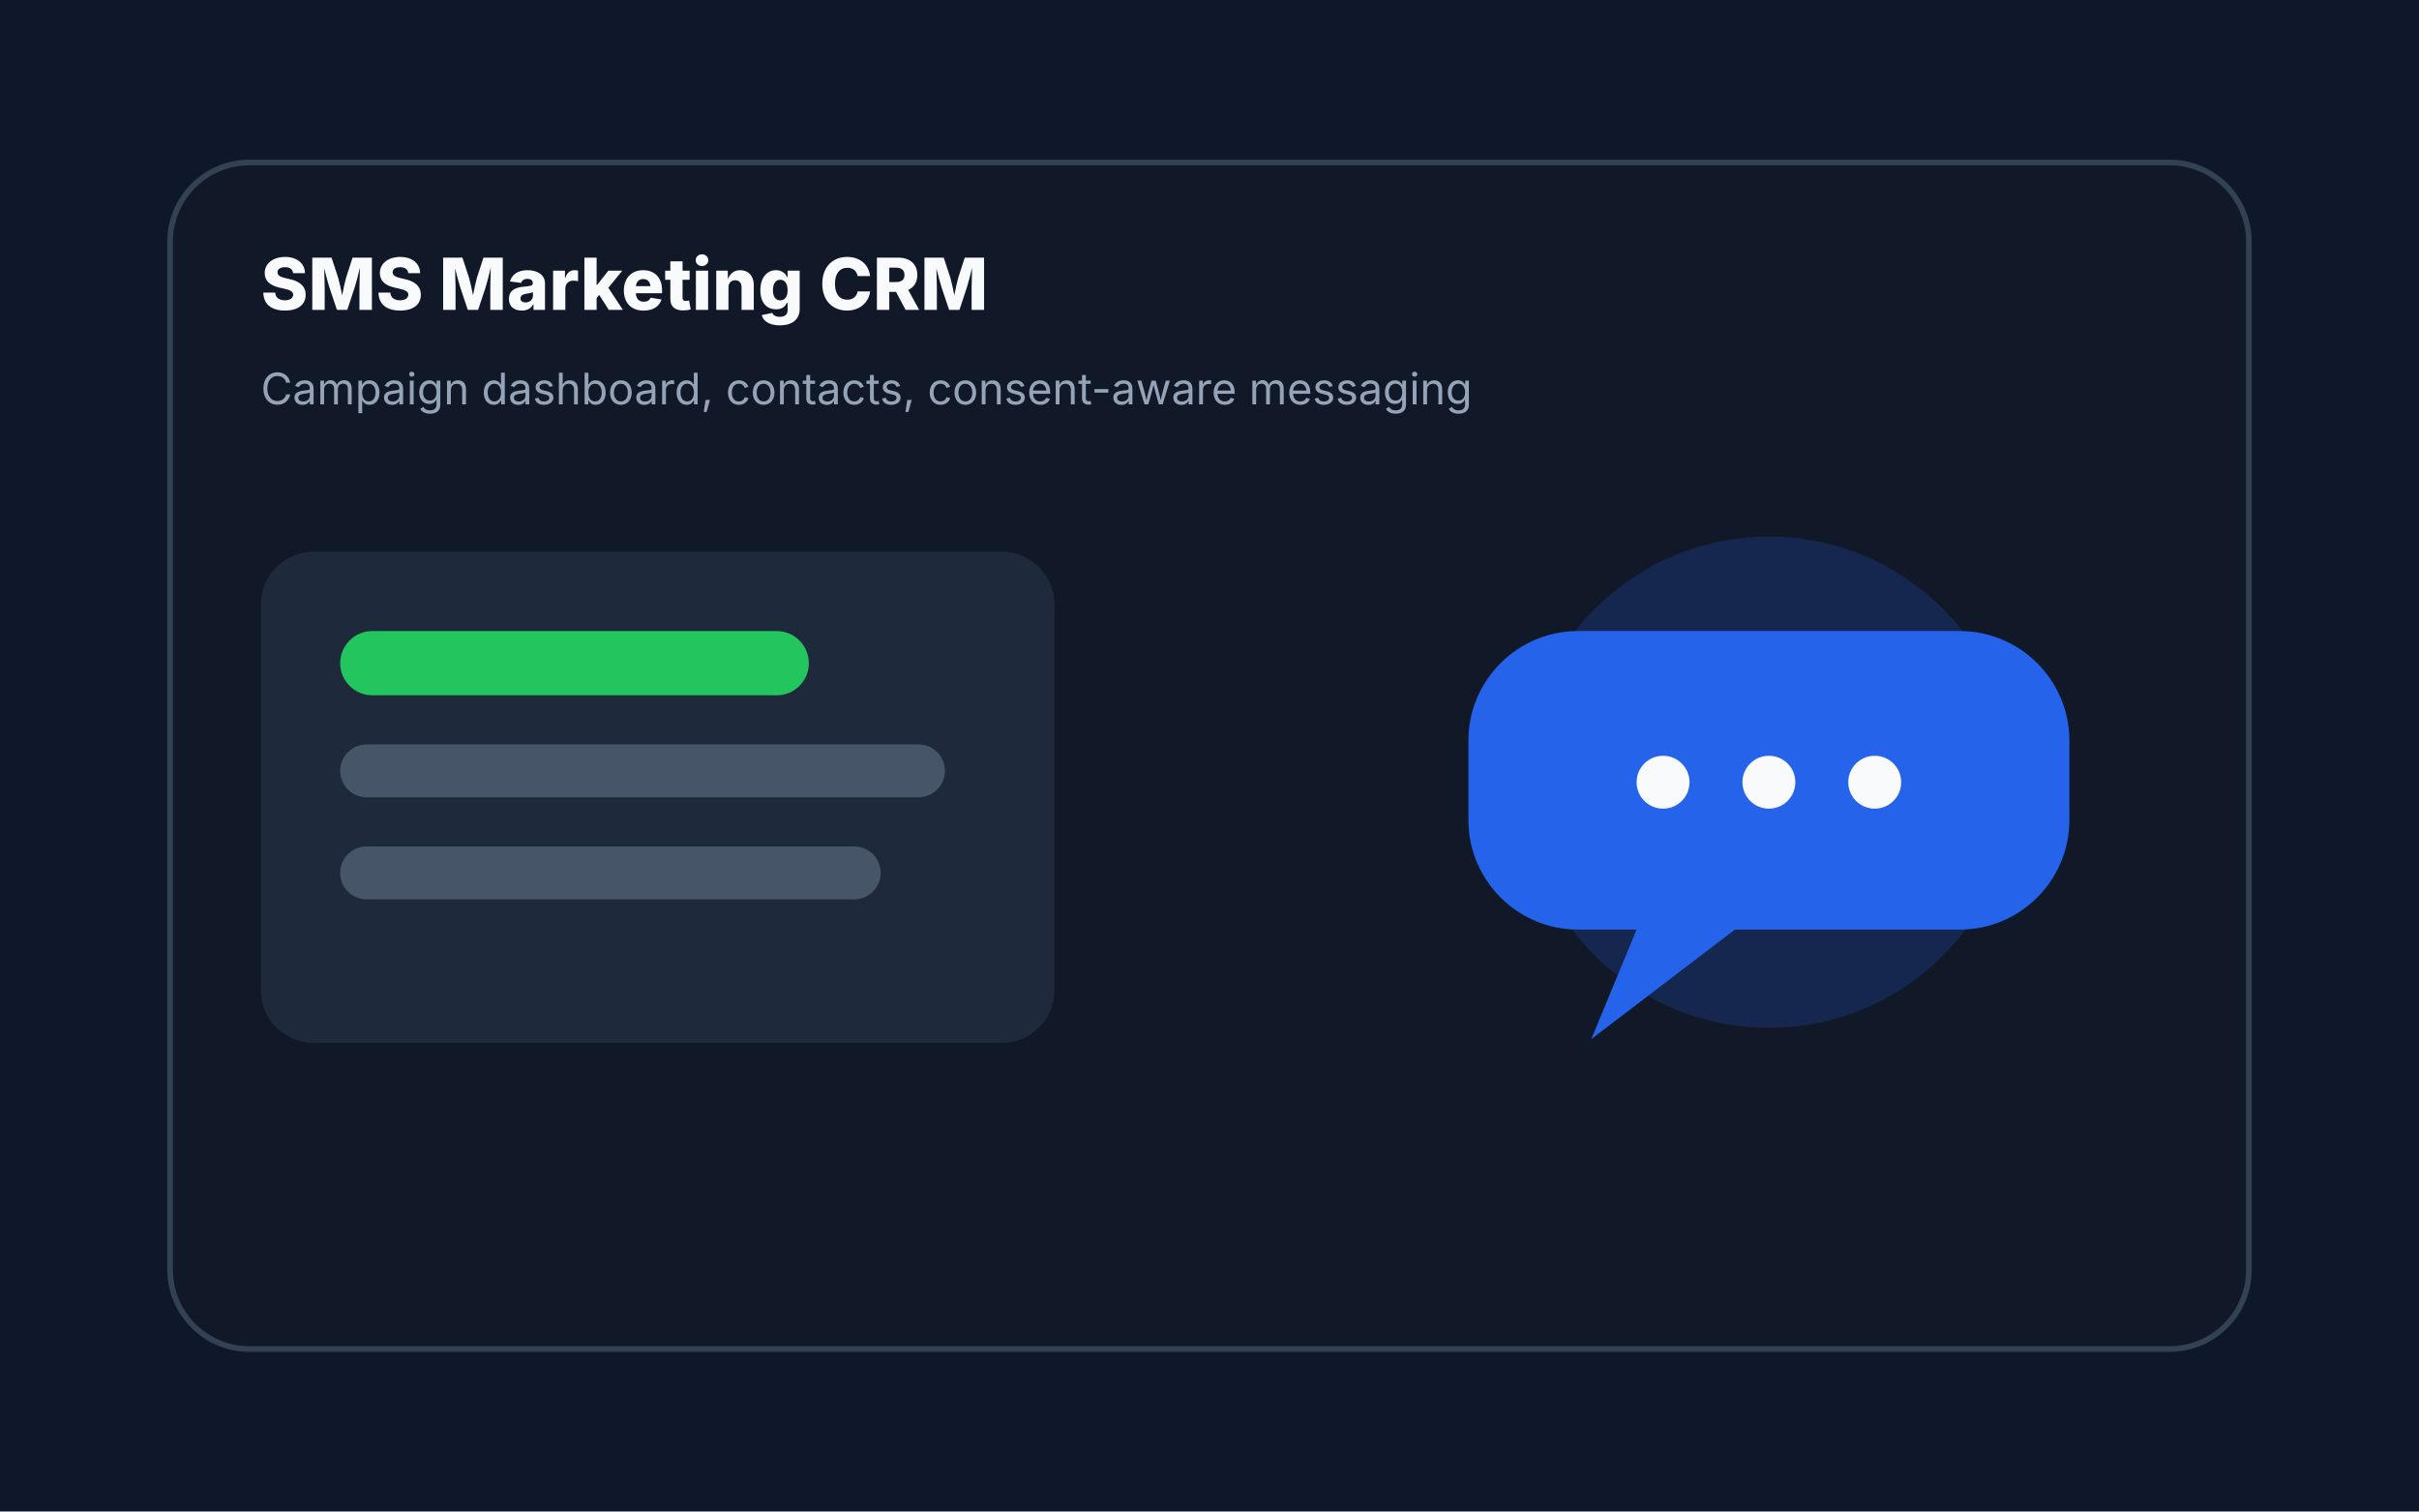
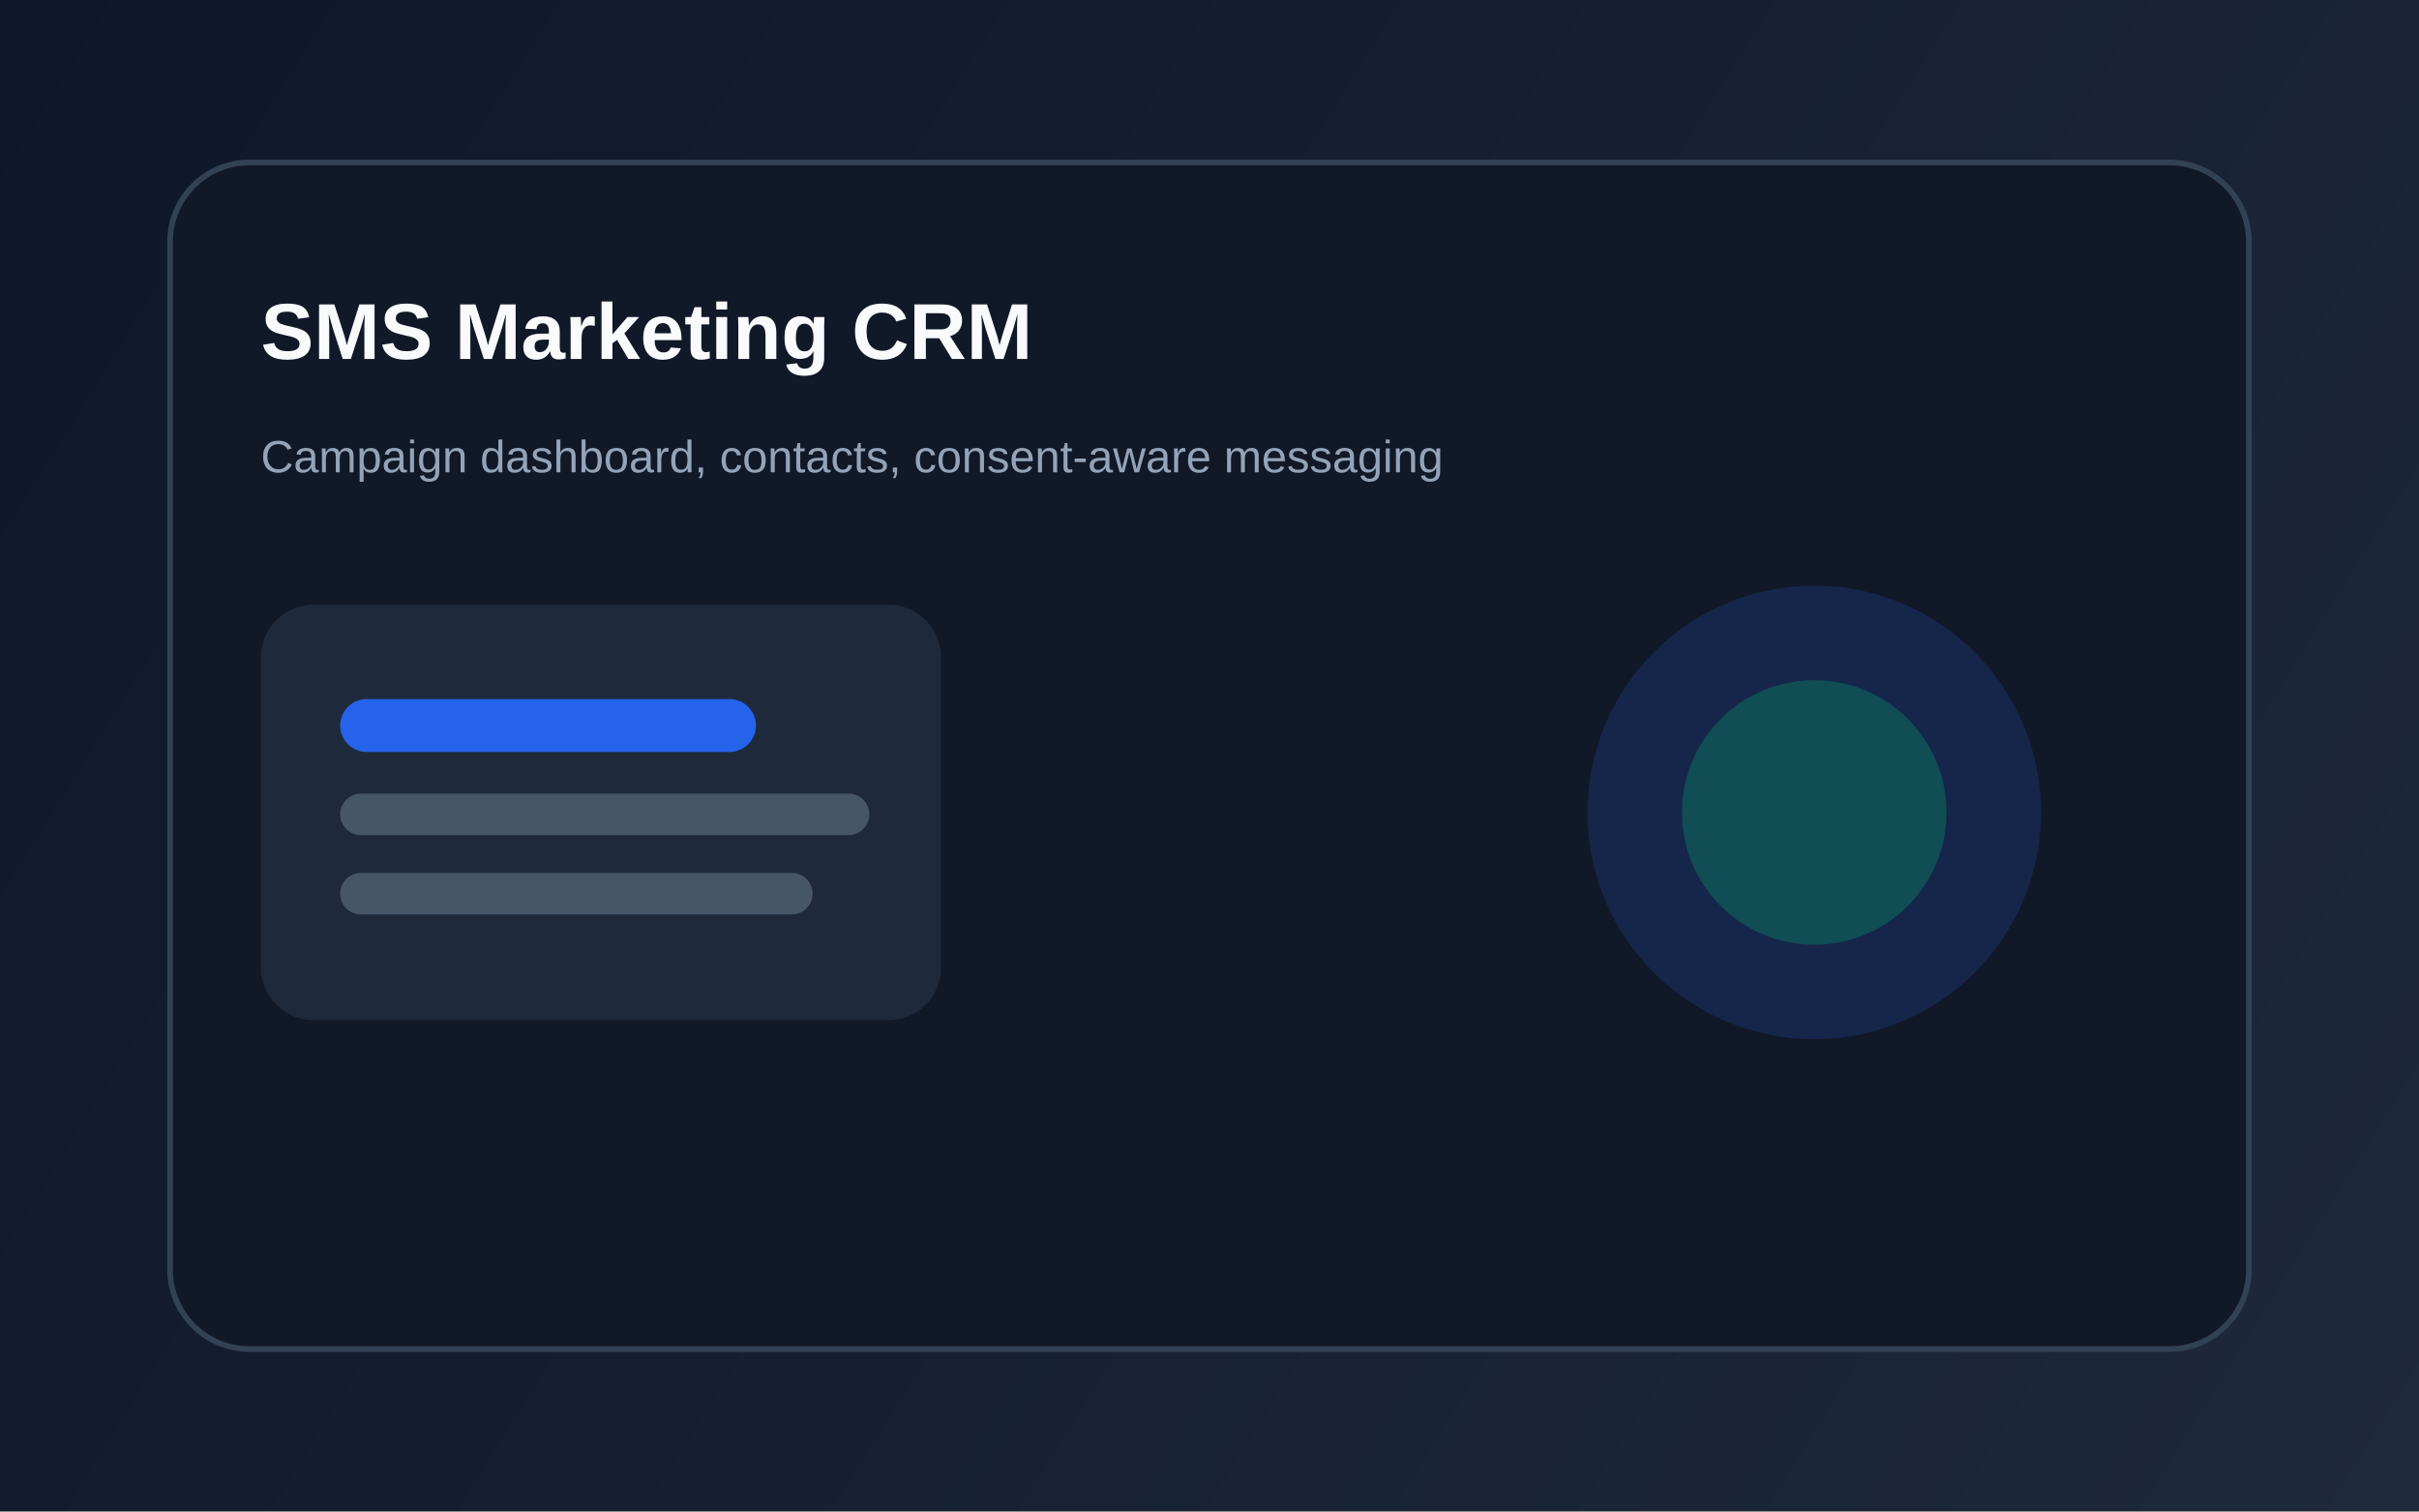
<svg xmlns="http://www.w3.org/2000/svg" width="1280" height="800" viewBox="0 0 1280 800" fill="none">
-   <rect width="1280" height="800" fill="#0f172a" />
+   <defs>
+     <linearGradient id="bg" x1="0" y1="0" x2="1280" y2="800" gradientUnits="userSpaceOnUse">
+       <stop stop-color="#0f172a" />
+       <stop offset="1" stop-color="#1e293b" />
+     </linearGradient>
+   </defs>
+   <rect width="1280" height="800" fill="url(#bg)" />
  <rect x="90" y="86" width="1100" height="628" rx="42" fill="#111827" stroke="#334155" stroke-width="3" />
-   <text x="138" y="164" fill="#f8fafc" font-family="Inter,Segoe UI,Arial" font-size="38" font-weight="800">SMS Marketing CRM</text>
-   <text x="138" y="214" fill="#94a3b8" font-family="Inter,Segoe UI,Arial" font-size="23">Campaign dashboard, contacts, consent-aware messaging</text>
-   <rect x="138" y="292" width="420" height="260" rx="28" fill="#1e293b" />
-   <rect x="180" y="334" width="248" height="34" rx="17" fill="#22c55e" />
-   <rect x="180" y="394" width="320" height="28" rx="14" fill="#475569" />
-   <rect x="180" y="448" width="286" height="28" rx="14" fill="#475569" />
-   <circle cx="936" cy="414" r="130" fill="#2563eb" opacity="0.2" />
-   <path d="M835 334h202c32 0 58 26 58 58v42c0 32-26 58-58 58H918l-76 58 24-58h-31c-32 0-58-26-58-58v-42c0-32 26-58 58-58Z" fill="#2563eb" />
-   <circle cx="880" cy="414" r="14" fill="#f8fafc" />
-   <circle cx="936" cy="414" r="14" fill="#f8fafc" />
-   <circle cx="992" cy="414" r="14" fill="#f8fafc" />
+   <text x="138" y="190" fill="#f8fafc" font-family="Segoe UI, Arial, sans-serif" font-size="42" font-weight="800">SMS Marketing CRM</text>
+   <text x="138" y="250" fill="#94a3b8" font-family="Segoe UI, Arial, sans-serif" font-size="24">Campaign dashboard, contacts, consent-aware messaging</text>
+   <rect x="138" y="320" width="360" height="220" rx="28" fill="#1e293b" />
+   <rect x="180" y="370" width="220" height="28" rx="14" fill="#2563eb" />
+   <rect x="180" y="420" width="280" height="22" rx="11" fill="#475569" />
+   <rect x="180" y="462" width="250" height="22" rx="11" fill="#475569" />
+   <circle cx="960" cy="430" r="120" fill="#2563eb" opacity="0.18" />
+   <circle cx="960" cy="430" r="70" fill="#059669" opacity="0.35" />
</svg>
